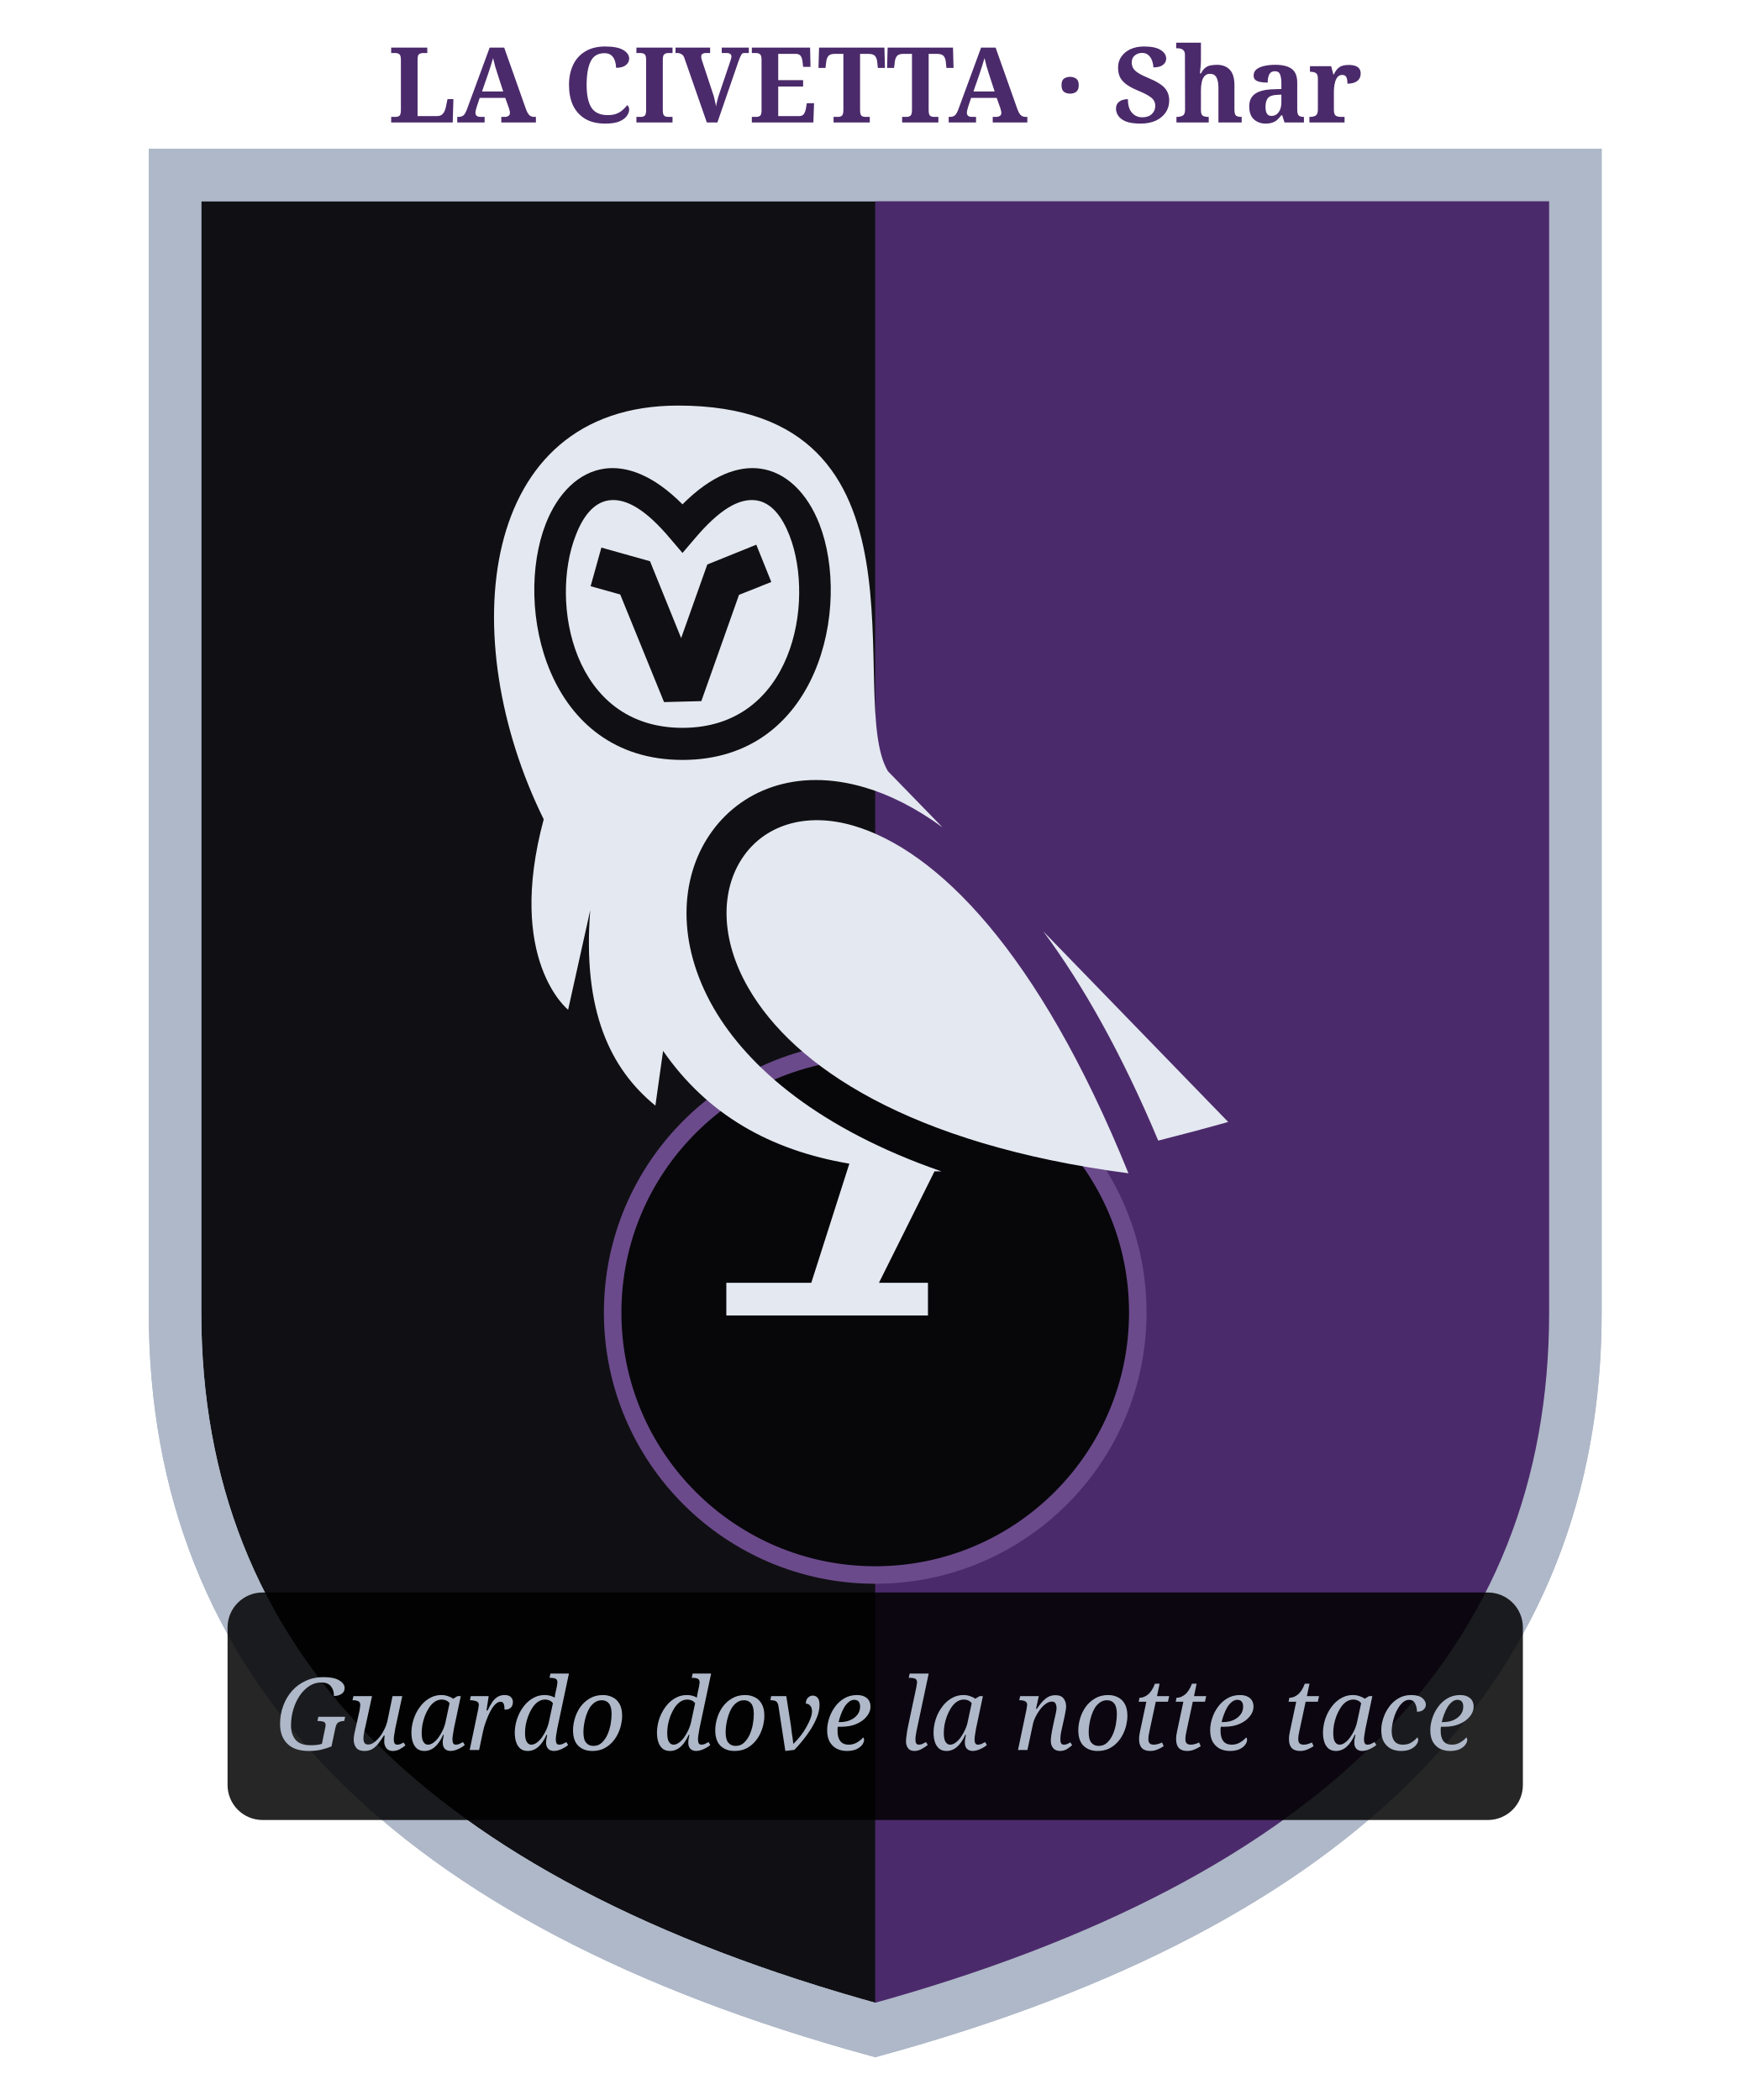
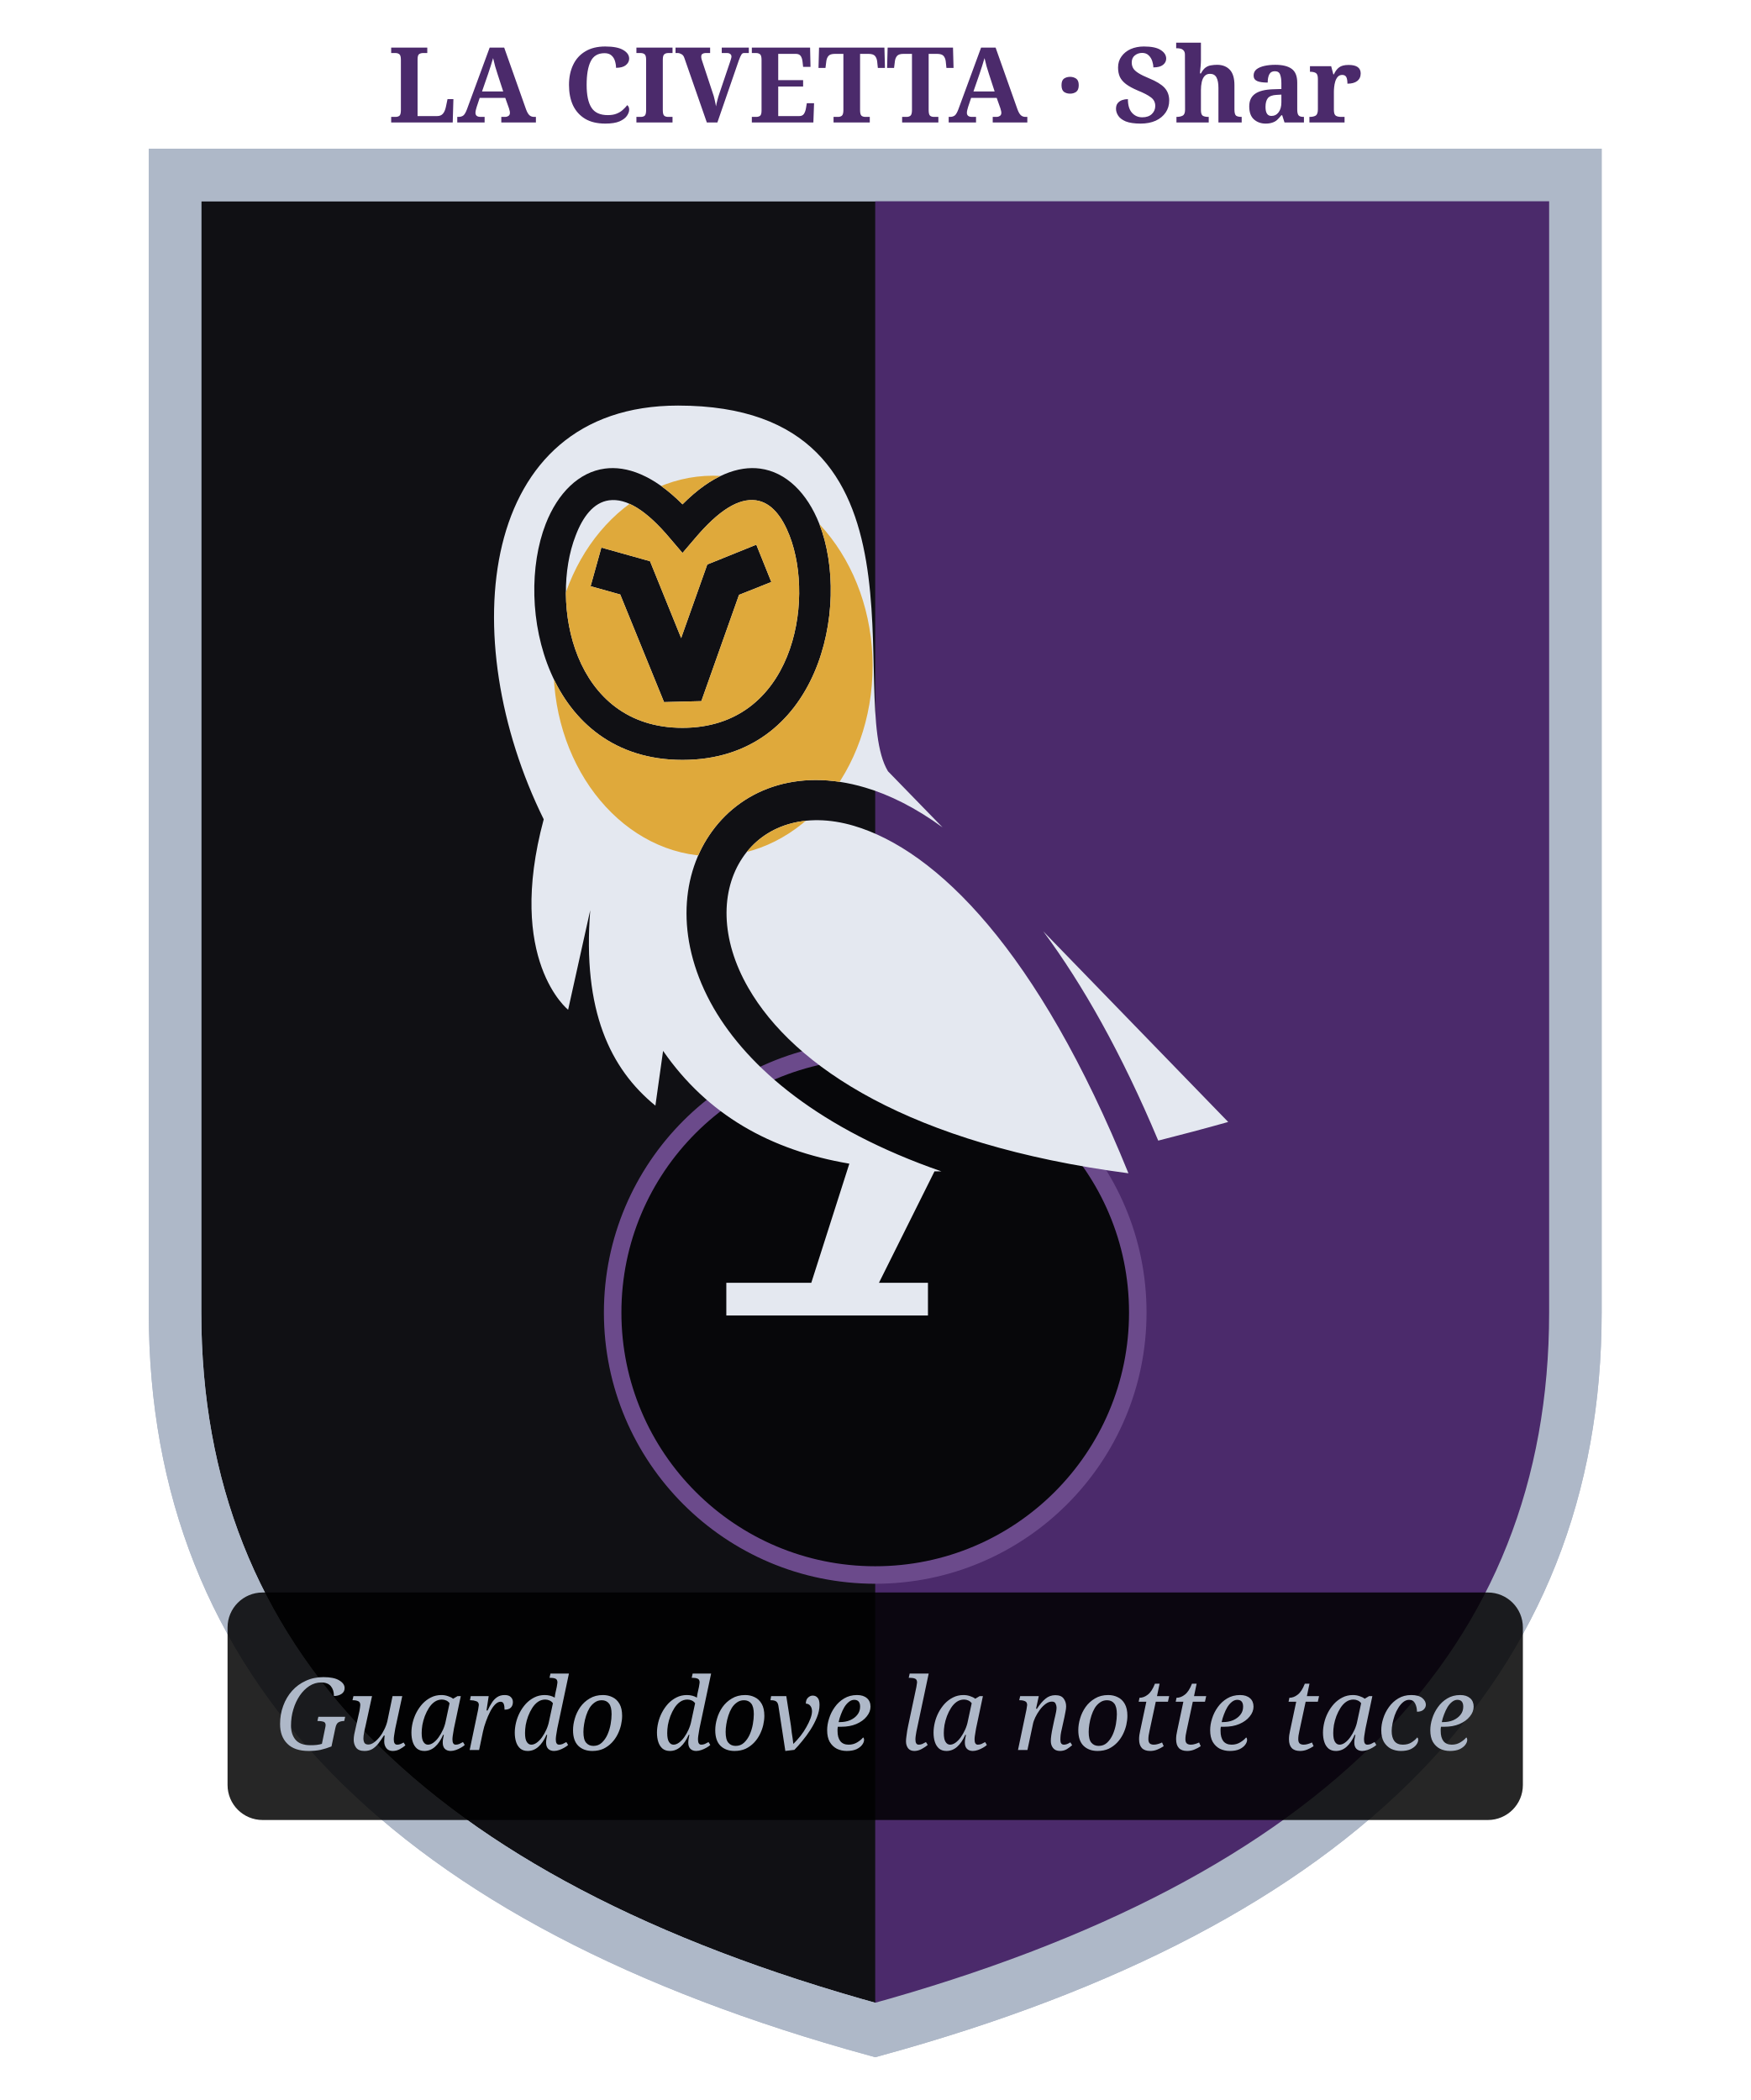
<svg xmlns="http://www.w3.org/2000/svg" viewBox="0 0 200 240" width="200" height="240" role="img" aria-label="Stemma Contrada della Civetta — distretto The Whispering Shadows">
  <defs>
    <clipPath id="c6">
      <path d="M20 20 H180 V150 Q180 210 100 232 Q20 210 20 150 Z" />
+     </clipPath>
+     <clipPath id="c6-or">
+       <ellipse cx="179" cy="159" rx="83" ry="99" />
    </clipPath>
  </defs>
  <path d="M20 20 H180 V150 Q180 210 100 232 Q20 210 20 150 Z" fill="#101014" stroke="#aeb8c8" stroke-width="6" />
  <g clip-path="url(#c6)">
    <path d="M100 20 H180 V150 Q180 210 100 232 Z" fill="#4b2a6b" />
    <circle cx="100" cy="150" r="30" fill="#07070a" stroke="#6b4a8b" stroke-width="2" />
-     <g fill="#e4e8f0">
-       <g transform="translate(42.16 41.19) scale(0.21962)">
-         <path d="M297.8 422h-3.6l-28.9 58h25.5v17H185.9v-17h44.2l19.8-62c-41.2-7-73.9-25.5-96.9-58.7l-4 28.5c-23.5-19.2-38-49.3-33.9-101.7l-11.5 51.8s-32.45-25.7-12.7-99.1C44.59 145 56.22 23.5 160.8 23.5c137.9 0 86.6 152.8 109.2 190.3l28.4 29.2c-14.1-10.3-27.7-17-40.2-20.7-36.2-10.8-65.6 1.6-81.1 24.7-15.2 22.5-17.3 56.1 2.2 90 18 31.1 55.1 63 118.5 85zm97.3 1c-113.9-15-174.2-55.6-197.7-96.4-14.8-25.6-14.5-50.9-3-67.9 11-16.4 32.2-24.1 57.9-16.5 42.8 12.7 95.7 64.5 142.8 180.8zm-44.3-125.9 96.2 99.2c-12.4 3.5-24.6 6.7-36.4 9.7-19.2-45.8-39.5-81.5-59.8-108.9zM163.1 74.9c-15.3-15.4-29.2-20.1-40.4-18.6-13.5 1.8-24.49 12.7-30.77 28.8-16.69 42.9.21 122.8 71.17 122.8 71 0 87.9-79.9 71.2-122.8-6.3-16.1-17.3-27-30.8-28.8-11.2-1.5-25.1 3.2-40.4 18.6zm-6.4 17.8 6.4 7.5 6.4-7.5c12.5-14.8 22.8-21.1 31.8-19.9 8.1 1.1 13.7 8.6 17.5 18.4 13.4 34.6 1.6 100-55.7 100-57.3 0-69.1-65.4-55.6-100 3.7-9.8 9.3-17.3 17.4-18.4 9-1.2 19.4 5.1 31.8 19.9zm-41.4 24.8 15.4 4.3 22.8 56 19.4-.5 19.6-55.3 16.8-6.7-7.8-19.4-25.5 10.3-13.6 38.3-16.2-40-25.3-7.1z" />
+     <g transform="translate(42.16 41.19) scale(0.21962)">
+       <path d="M297.8 422h-3.6l-28.9 58h25.5v17H185.9v-17h44.2l19.8-62c-41.2-7-73.9-25.5-96.9-58.7l-4 28.5c-23.5-19.2-38-49.3-33.9-101.7l-11.5 51.8s-32.45-25.7-12.7-99.1C44.59 145 56.22 23.5 160.8 23.5c137.9 0 86.6 152.8 109.2 190.3l28.4 29.2c-14.1-10.3-27.7-17-40.2-20.7-36.2-10.8-65.6 1.6-81.1 24.7-15.2 22.5-17.3 56.1 2.2 90 18 31.1 55.1 63 118.5 85zm97.3 1c-113.9-15-174.2-55.6-197.7-96.4-14.8-25.6-14.5-50.9-3-67.9 11-16.4 32.2-24.1 57.9-16.5 42.8 12.7 95.7 64.5 142.8 180.8zm-44.3-125.9 96.2 99.2c-12.4 3.5-24.6 6.7-36.4 9.7-19.2-45.8-39.5-81.5-59.8-108.9zM163.1 74.9c-15.3-15.4-29.2-20.1-40.4-18.6-13.5 1.8-24.49 12.7-30.77 28.8-16.69 42.9.21 122.8 71.17 122.8 71 0 87.9-79.9 71.2-122.8-6.3-16.1-17.3-27-30.8-28.8-11.2-1.5-25.1 3.2-40.4 18.6zm-6.4 17.8 6.4 7.5 6.4-7.5c12.5-14.8 22.8-21.1 31.8-19.9 8.1 1.1 13.7 8.6 17.5 18.4 13.4 34.6 1.6 100-55.7 100-57.3 0-69.1-65.4-55.6-100 3.7-9.8 9.3-17.3 17.4-18.4 9-1.2 19.4 5.1 31.8 19.9zm-41.4 24.8 15.4 4.3 22.8 56 19.4-.5 19.6-55.3 16.8-6.7-7.8-19.4-25.5 10.3-13.6 38.3-16.2-40-25.3-7.1z" fill="#e4e8f0" />
+       <g clip-path="url(#c6-or)">
+         <path d="M297.8 422h-3.6l-28.9 58h25.5v17H185.9v-17h44.2l19.8-62c-41.2-7-73.9-25.5-96.9-58.7l-4 28.5c-23.5-19.2-38-49.3-33.9-101.7l-11.5 51.8s-32.45-25.7-12.7-99.1C44.59 145 56.22 23.5 160.8 23.5c137.9 0 86.6 152.8 109.2 190.3l28.4 29.2c-14.1-10.3-27.7-17-40.2-20.7-36.2-10.8-65.6 1.6-81.1 24.7-15.2 22.5-17.3 56.1 2.2 90 18 31.1 55.1 63 118.5 85zm97.3 1c-113.9-15-174.2-55.6-197.7-96.4-14.8-25.6-14.5-50.9-3-67.9 11-16.4 32.2-24.1 57.9-16.5 42.8 12.7 95.7 64.5 142.8 180.8zm-44.3-125.9 96.2 99.2c-12.4 3.5-24.6 6.7-36.4 9.7-19.2-45.8-39.5-81.5-59.8-108.9zM163.1 74.9c-15.3-15.4-29.2-20.1-40.4-18.6-13.5 1.8-24.49 12.7-30.77 28.8-16.69 42.9.21 122.8 71.17 122.8 71 0 87.9-79.9 71.2-122.8-6.3-16.1-17.3-27-30.8-28.8-11.2-1.5-25.1 3.2-40.4 18.6zm-6.4 17.8 6.4 7.5 6.4-7.5c12.5-14.8 22.8-21.1 31.8-19.9 8.1 1.1 13.7 8.6 17.5 18.4 13.4 34.6 1.6 100-55.7 100-57.3 0-69.1-65.4-55.6-100 3.7-9.8 9.3-17.3 17.4-18.4 9-1.2 19.4 5.1 31.8 19.9zm-41.4 24.8 15.4 4.3 22.8 56 19.4-.5 19.6-55.3 16.8-6.7-7.8-19.4-25.5 10.3-13.6 38.3-16.2-40-25.3-7.1z" fill="#dfa93b" />
      </g>
    </g>
  </g>
  <path d="M20 20 H180 V150 Q180 210 100 232 Q20 210 20 150 Z" fill="none" stroke="#aeb8c8" stroke-width="6" />
  <rect x="26" y="182" width="148" height="26" rx="4" fill="#000" opacity="0.85" />
  <text x="100" y="200" font-family="Georgia,serif" font-size="11.5" fill="#aeb8c8" text-anchor="middle" font-style="italic">Guardo dove la notte tace</text>
  <text x="100" y="14" font-family="Georgia,serif" font-size="12" fill="#4b2a6b" text-anchor="middle" font-weight="bold">LA CIVETTA · Shar</text>
</svg>
